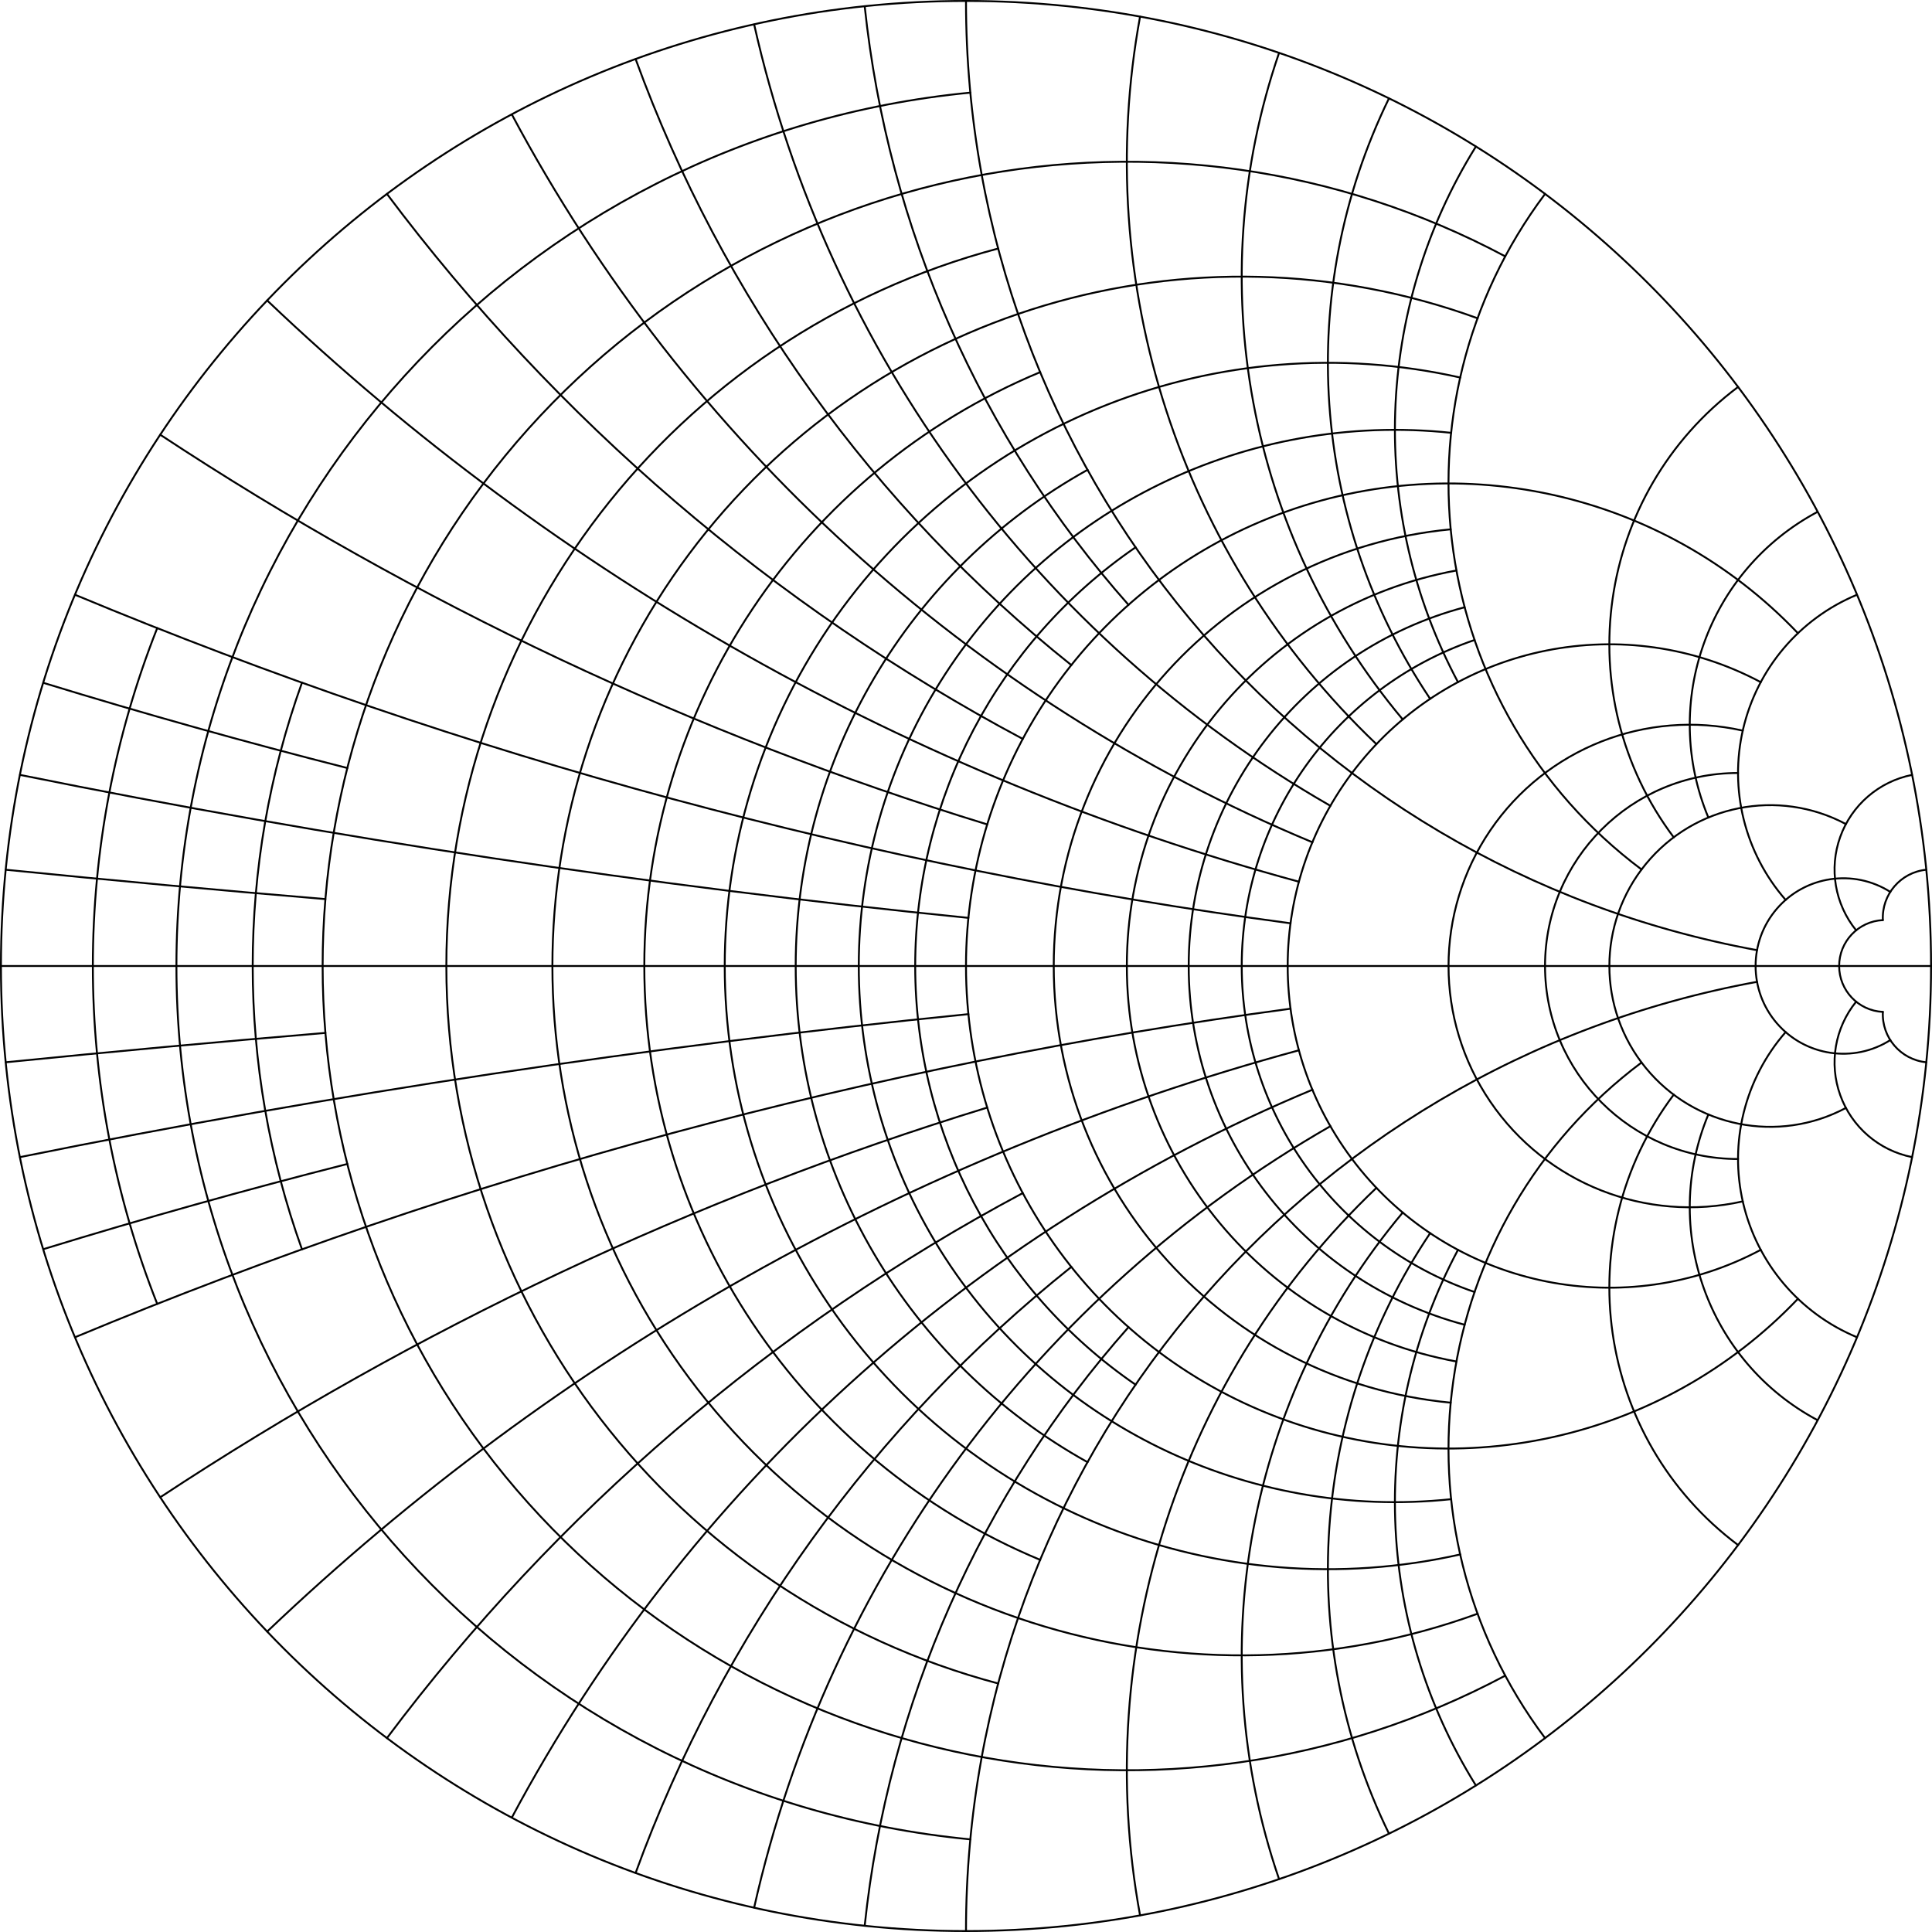
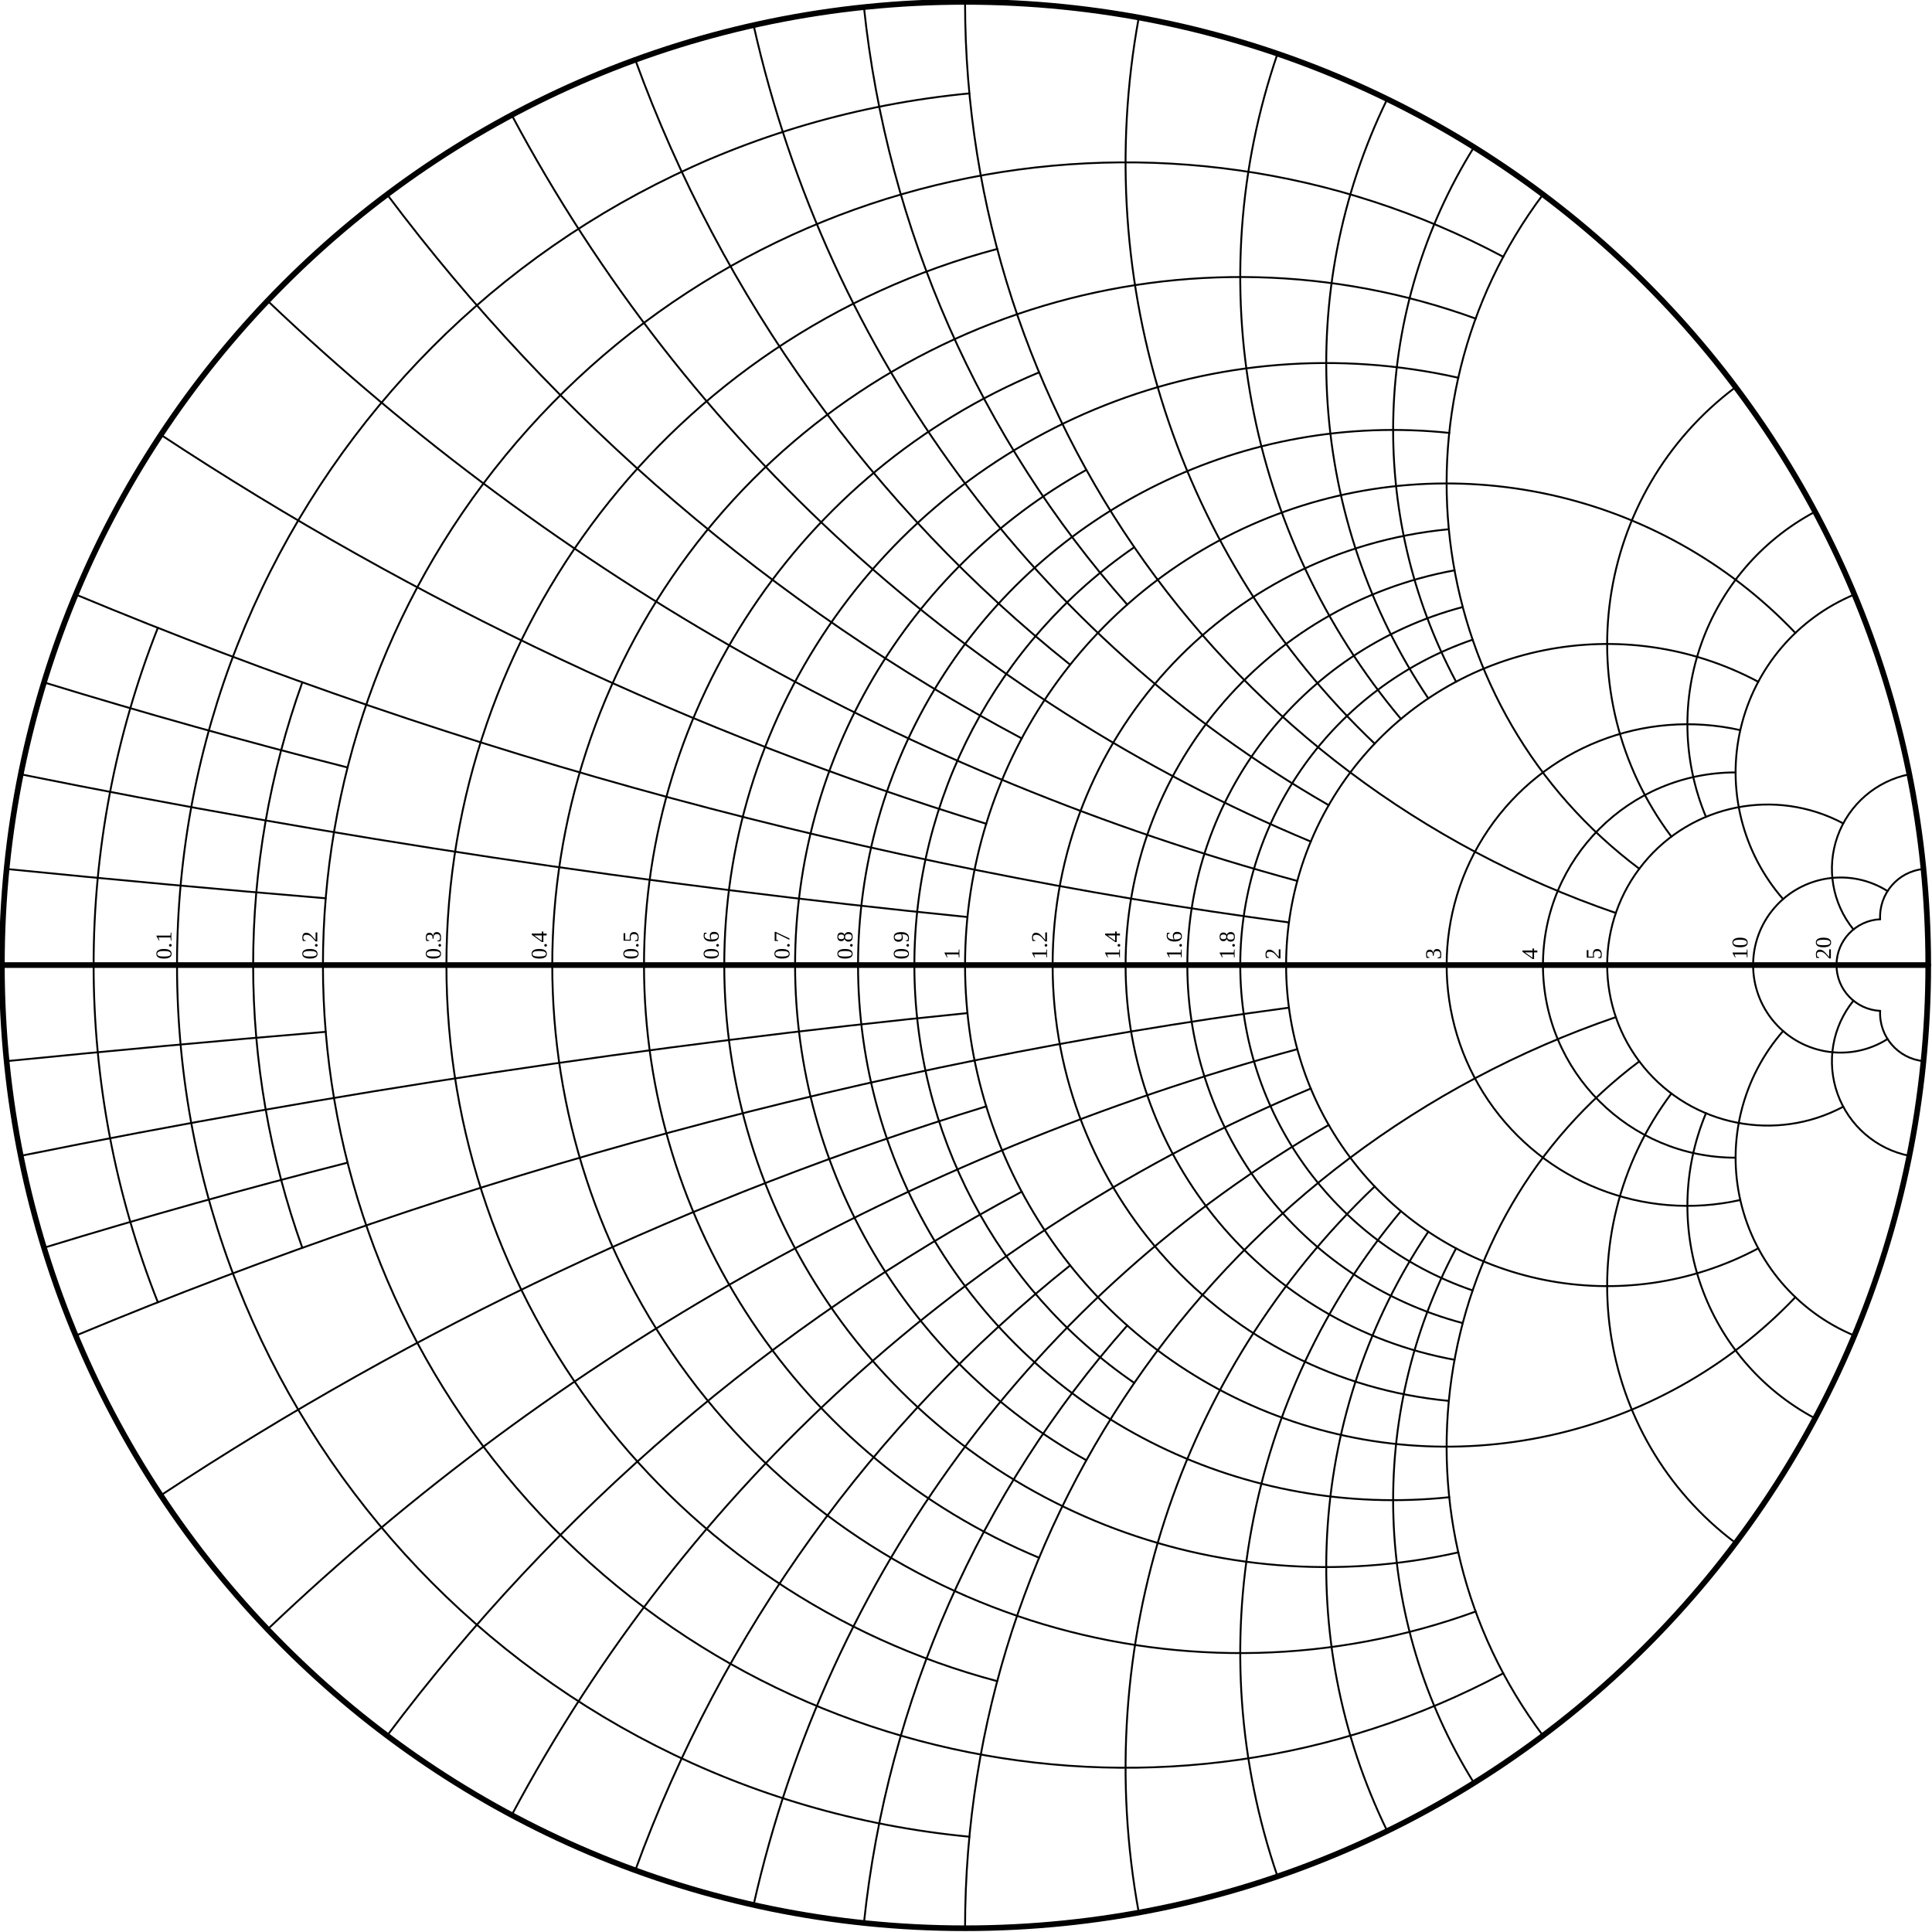
- <svg xmlns="http://www.w3.org/2000/svg" viewBox="0,0,1025,1025" height="513" width="513">
+ <svg xmlns="http://www.w3.org/2000/svg" viewBox="0,0,1027,1027" height="515" width="515">
  <defs>
-     <style>.l1 {
-             	stroke: black;
-               fill: none;
-               stroke-linecap: round; /* butt; square; */
-               /* stroke-opacity: 0.1; */
-             }</style>
+     <style>
+ .l1 { stroke: black; fill: none; stroke-linecap: round; stroke-width: 3 }
+ .l2 { stroke: black; fill: none; stroke-linecap: round; }
+ </style>
  </defs>
-   <g transform="translate(0.5,0.5)">
-     <g transform="translate(1024,512)" class="l1">
+   <g transform="translate(1025,513)">
+     <g class="l2">
      <path d="M -941.094,-179.256 A 487.619 487.619 0 0 0 -941.094,179.256" />
      <path d="M -509.683,-463.348 A 465.455 465.455 0 0 0 -509.683,463.348" />
      <path d="M -864.294,-150.312 A 445.217 445.217 0 0 0 -864.294,150.312" />
      <path d="M -225.882,-376.471 A 426.667 426.667 0 1 0 -225.882,376.471" />
      <path d="M -494.87,-380.669 A 393.846 393.846 0 0 0 -494.87,380.669" />
      <path d="M -240.537,-343.624 A 365.714 365.714 0 1 0 -240.537,343.624" />
      <path d="M -472.615,-315.077 A 341.333 341.333 0 0 0 -472.615,315.077" />
      <path d="M -249.756,-312.195 A 320 320 0 1 0 -249.756,312.195" />
      <path d="M -447.506,-263.239 A 301.176 301.176 0 0 0 -447.506,263.239" />
      <path d="M -254.586,-282.873 A 284.444 284.444 0 1 0 -254.586,282.873" />
      <path d="M -422.039,-222.126 A 269.474 269.474 0 0 0 -422.039,222.126" />
      <path d="M -70.621,-176.552 A 256 256 0 1 0 -70.621,176.552" />
      <path d="M -254.842,-231.674 A 232.727 232.727 0 0 0 -254.842,231.674" />
      <path d="M -251.803,-209.836 A 213.333 213.333 0 0 0 -251.803,209.836" />
      <path d="M -247.435,-190.335 A 196.923 196.923 0 0 0 -247.435,190.335" />
      <path d="M -242.162,-172.973 A 182.857 182.857 0 0 0 -242.162,172.973" />
      <path d="M -90.353,-150.588 A 170.667 170.667 0 1 0 -90.353,150.588" />
      <path d="M -99.902,-124.878 A 128 128 0 1 0 -99.902,124.878" />
      <path d="M -102.4,-102.4 A 102.4 102.4 0 0 0 -102.4,102.4" />
      <path d="M -45.176,-75.294 A 85.333 85.333 0 1 0 -45.176,75.294" />
      <path d="M -21.62,-39.309 A 46.545 46.545 0 1 0 -21.62,39.309" />
      <path d="M -25.57,-24.352 A 24.381 24.381 0 0 0 -25.57,24.352" />
-       <circle cx="-512" r="512" />
+       <circle cx="-512" r="512" class="l1" />
    </g>
-     <g transform="translate(1024,512)" class="l1">
+     <g class="l2">
      <path d="M -851.854,-35.494 A 10240 10240 0 0 1 -1021.446,-51.072" />
      <path d="M -851.854,35.494 A 10240 10240 0 0 0 -1021.446,51.072" />
      <path d="M -510.723,-25.536 A 5120 5120 0 0 1 -1013.861,-101.386" />
      <path d="M -510.723,25.536 A 5120 5120 0 0 0 -1013.861,101.386" />
      <path d="M -840.205,-105.026 A 3413.333 3413.333 0 0 1 -1001.467,-150.22" />
      <path d="M -840.205,105.026 A 3413.333 3413.333 0 0 0 -1001.467,150.22" />
      <path d="M -339.823,-22.655 A 2560 2560 0 0 1 -984.615,-196.923" />
      <path d="M -339.823,22.655 A 2560 2560 0 0 0 -984.615,196.923" />
      <path d="M -500.733,-75.11 A 1706.667 1706.667 0 0 1 -939.45,-281.835" />
      <path d="M -500.733,75.11 A 1706.667 1706.667 0 0 0 -939.45,281.835" />
      <path d="M -335.371,-44.716 A 1280 1280 0 0 1 -882.759,-353.103" />
      <path d="M -335.371,44.716 A 1280 1280 0 0 0 -882.759,353.103" />
      <path d="M -481.882,-120.471 A 1024 1024 0 0 1 -819.2,-409.6" />
      <path d="M -481.882,120.471 A 1024 1024 0 0 0 -819.2,409.6" />
      <path d="M -328.205,-65.641 A 853.333 853.333 0 0 1 -752.941,-451.765" />
      <path d="M -328.205,65.641 A 853.333 853.333 0 0 0 -752.941,451.765" />
      <path d="M -456.125,-159.644 A 731.429 731.429 0 0 1 -687.248,-481.074" />
      <path d="M -456.125,159.644 A 731.429 731.429 0 0 0 -687.248,481.074" />
      <path d="M -318.672,-84.979 A 640 640 0 0 1 -624.39,-499.512" />
      <path d="M -318.672,84.979 A 640 640 0 0 0 -624.39,499.512" />
      <path d="M -425.78,-191.601 A 568.889 568.889 0 0 1 -565.746,-509.171" />
      <path d="M -425.78,191.601 A 568.889 568.889 0 0 0 -565.746,509.171" />
-       <path d="M -92.328,-8.393 A 512 512 0 0 1 -512,-512" />
-       <path d="M -92.328,8.393 A 512 512 0 0 0 -512,512" />
+       <path d="M -166.054,-27.676 A 512 512 0 0 1 -512,-512" />
+       <path d="M -166.054,27.676 A 512 512 0 0 0 -512,512" />
      <path d="M -294.253,-117.701 A 426.667 426.667 0 0 1 -419.672,-503.607" />
      <path d="M -294.253,117.701 A 426.667 426.667 0 0 0 -419.672,503.607" />
      <path d="M -280.292,-130.803 A 365.714 365.714 0 0 1 -345.946,-484.324" />
      <path d="M -280.292,130.803 A 365.714 365.714 0 0 0 -345.946,484.324" />
      <path d="M -265.744,-141.73 A 320 320 0 0 1 -287.64,-460.225" />
      <path d="M -265.744,141.73 A 320 320 0 0 0 -287.64,460.225" />
      <path d="M -250.98,-150.588 A 284.444 284.444 0 0 1 -241.509,-434.717" />
      <path d="M -250.98,150.588 A 284.444 284.444 0 0 0 -241.509,434.717" />
      <path d="M -153.6,-51.2 A 256 256 0 0 1 -204.8,-409.6" />
      <path d="M -153.6,51.2 A 256 256 0 0 0 -204.8,409.6" />
      <path d="M -136.533,-68.267 A 170.667 170.667 0 0 1 -102.4,-307.2" />
      <path d="M -136.533,68.267 A 170.667 170.667 0 0 0 -102.4,307.2" />
      <path d="M -118.154,-78.769 A 128 128 0 0 1 -60.235,-240.941" />
      <path d="M -118.154,78.769 A 128 128 0 0 0 -60.235,240.941" />
      <path d="M -77.151,-35.068 A 102.4 102.4 0 0 1 -39.385,-196.923" />
      <path d="M -77.151,35.068 A 102.4 102.4 0 0 0 -39.385,196.923" />
      <path d="M -39.749,-18.928 A 51.2 51.2 0 0 1 -10.139,-101.386" />
      <path d="M -39.749,18.928 A 51.2 51.2 0 0 0 -10.139,101.386" />
      <path d="M -25.57,-24.352 A 25.6 25.6 0 0 1 -2.554,-51.072" />
      <path d="M -25.57,24.352 A 25.6 25.6 0 0 0 -2.554,51.072" />
      <line x1="0" y1="0" x2="-1024" y2="0" class="l1" />
    </g>
+     <g>
+       <text x="-927.909" y="-3" transform="rotate(-90 -930.9091 0)">0.1</text>
+       <text x="-850.333" y="-3" transform="rotate(-90 -853.3333 0)">0.2</text>
+       <text x="-784.692" y="-3" transform="rotate(-90 -787.6923 0)">0.3</text>
+       <text x="-728.429" y="-3" transform="rotate(-90 -731.4286 0)">0.4</text>
+       <text x="-679.667" y="-3" transform="rotate(-90 -682.6667 0)">0.5</text>
+       <text x="-637" y="-3" transform="rotate(-90 -640 0)">0.6</text>
+       <text x="-599.353" y="-3" transform="rotate(-90 -602.3529 0)">0.7</text>
+       <text x="-565.889" y="-3" transform="rotate(-90 -568.8889 0)">0.8</text>
+       <text x="-535.947" y="-3" transform="rotate(-90 -538.9474 0)">0.9</text>
+       <text x="-509" y="-3" transform="rotate(-90 -512 0)">1</text>
+       <text x="-462.455" y="-3" transform="rotate(-90 -465.4545 0)">1.2</text>
+       <text x="-423.667" y="-3" transform="rotate(-90 -426.6667 0)">1.4</text>
+       <text x="-390.846" y="-3" transform="rotate(-90 -393.8462 0)">1.6</text>
+       <text x="-362.714" y="-3" transform="rotate(-90 -365.7143 0)">1.8</text>
+       <text x="-338.333" y="-3" transform="rotate(-90 -341.3333 0)">2</text>
+       <text x="-253" y="-3" transform="rotate(-90 -256 0)">3</text>
+       <text x="-201.8" y="-3" transform="rotate(-90 -204.8 0)">4</text>
+       <text x="-167.667" y="-3" transform="rotate(-90 -170.6667 0)">5</text>
+       <text x="-90.091" y="-3" transform="rotate(-90 -93.09091 0)">10</text>
+       <text x="-45.762" y="-3" transform="rotate(-90 -48.7619 0)">20</text>
+     </g>
  </g>
</svg>
